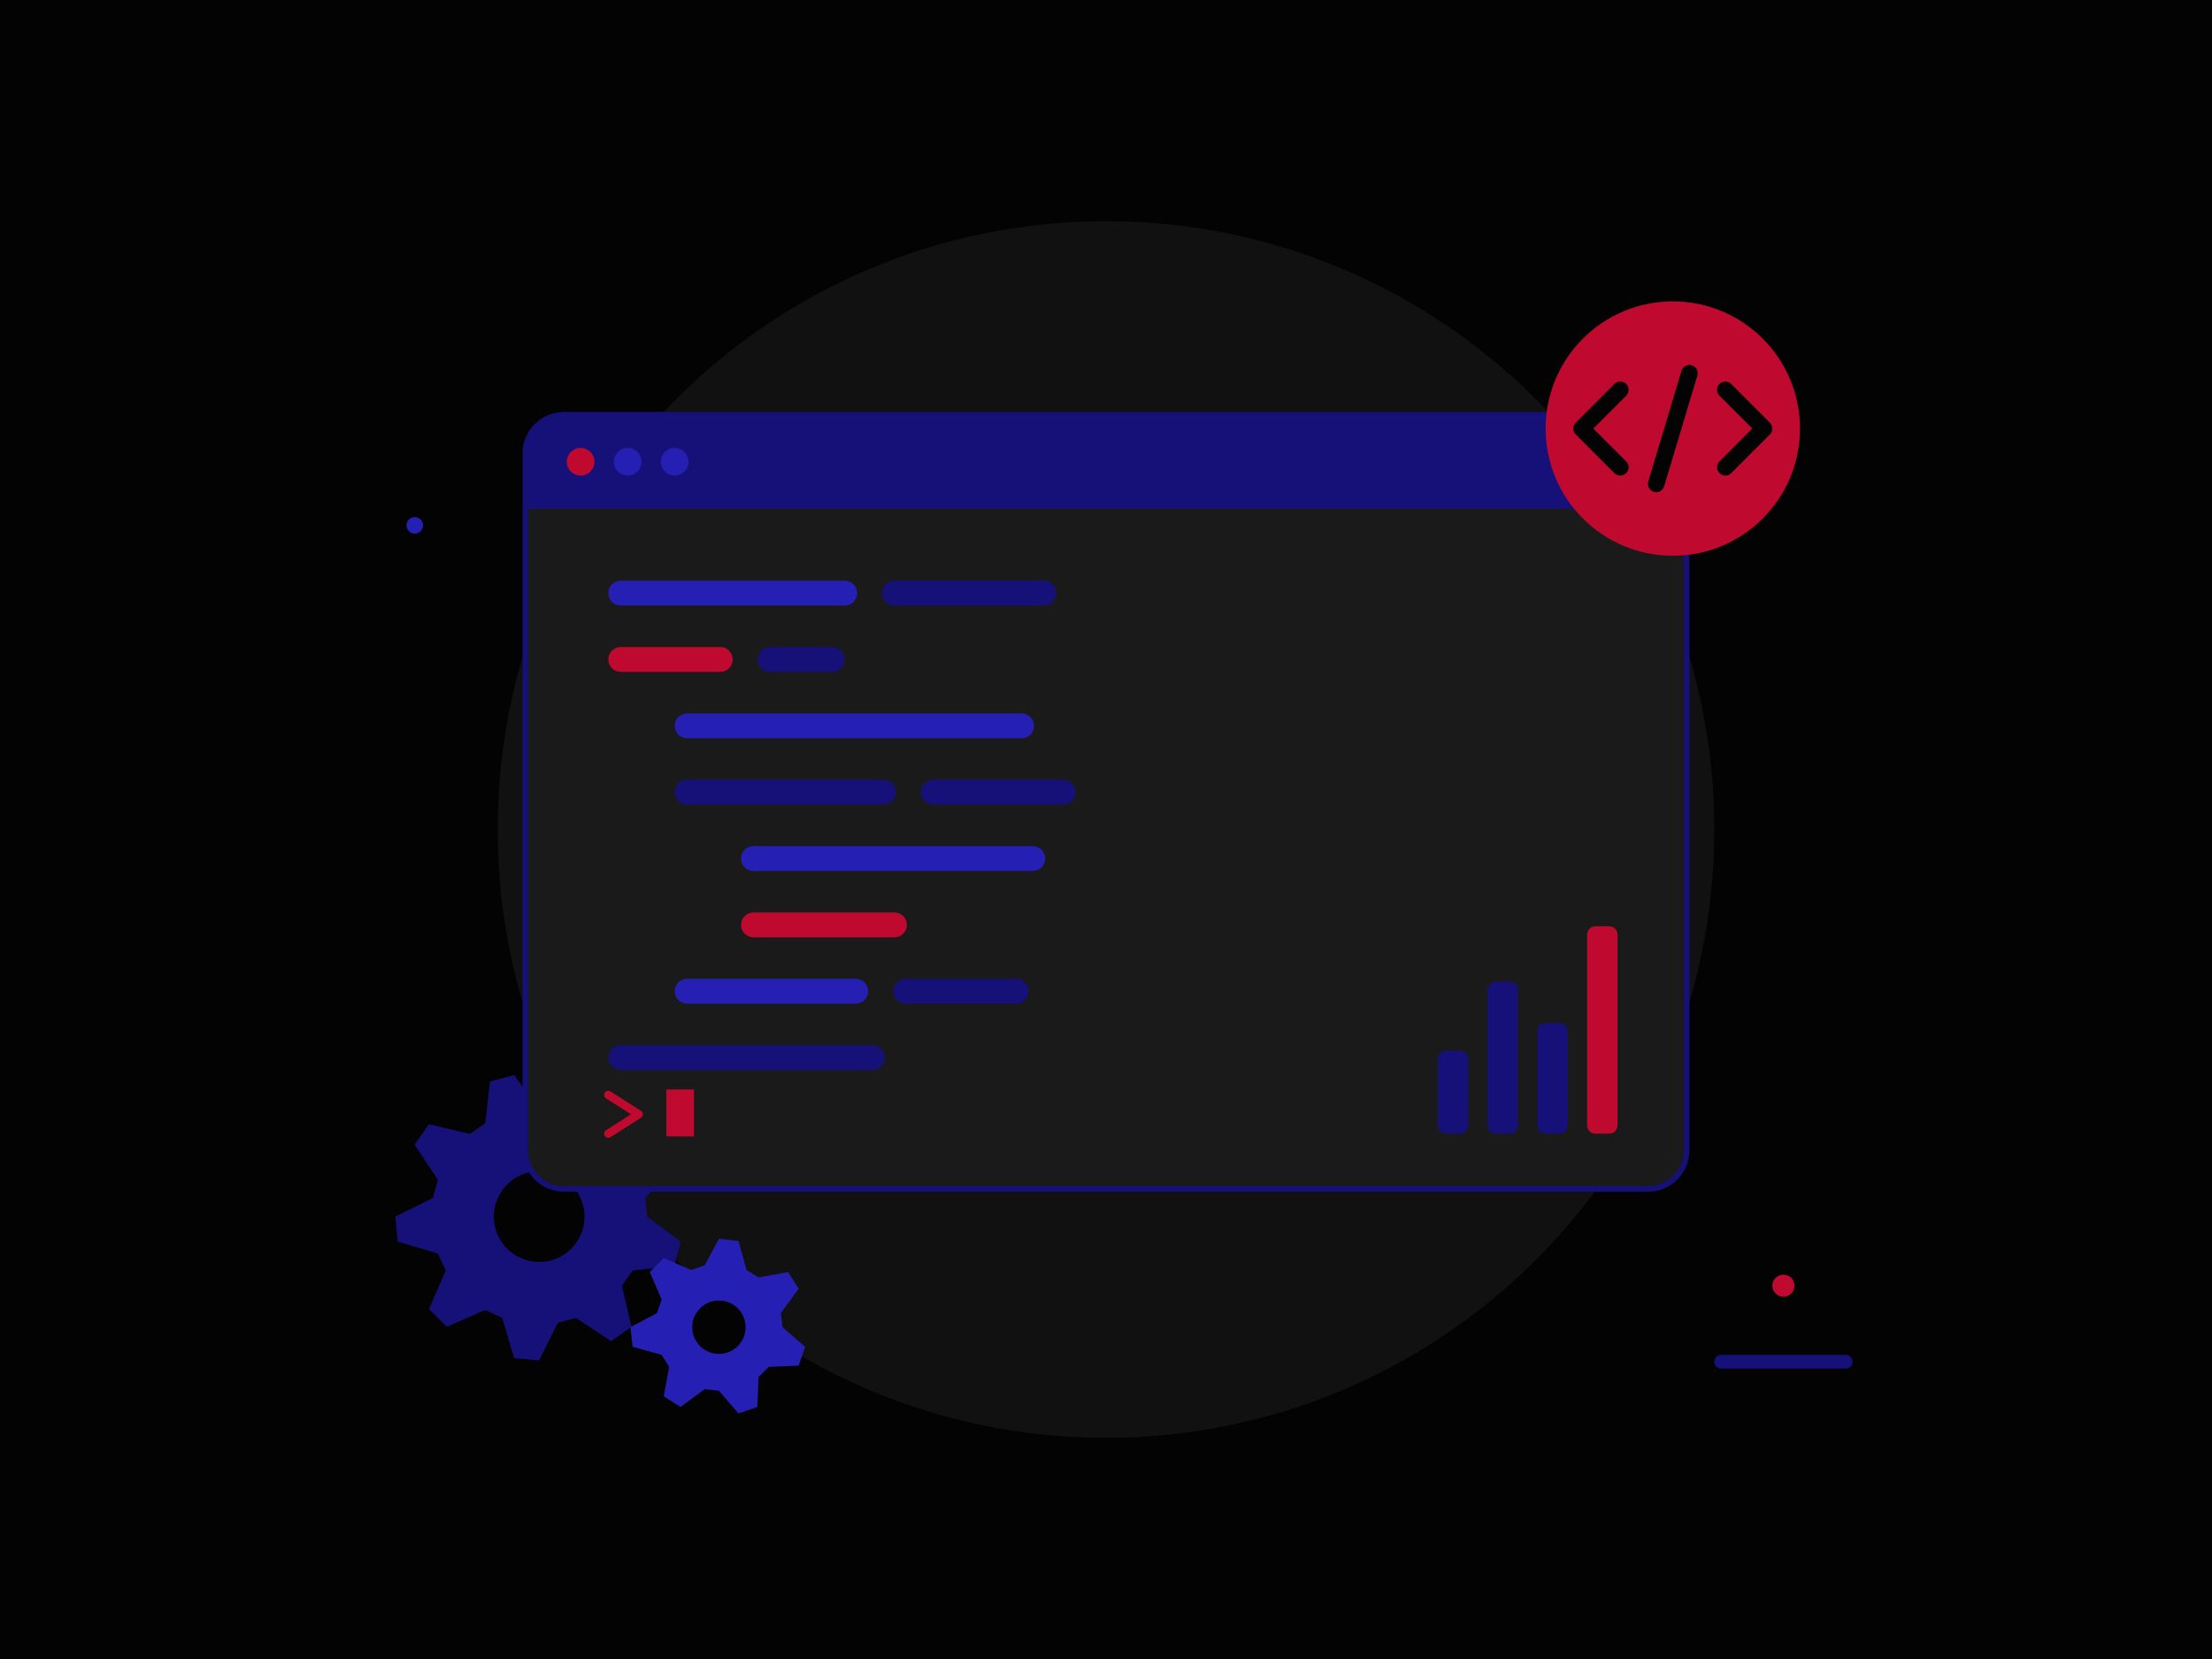
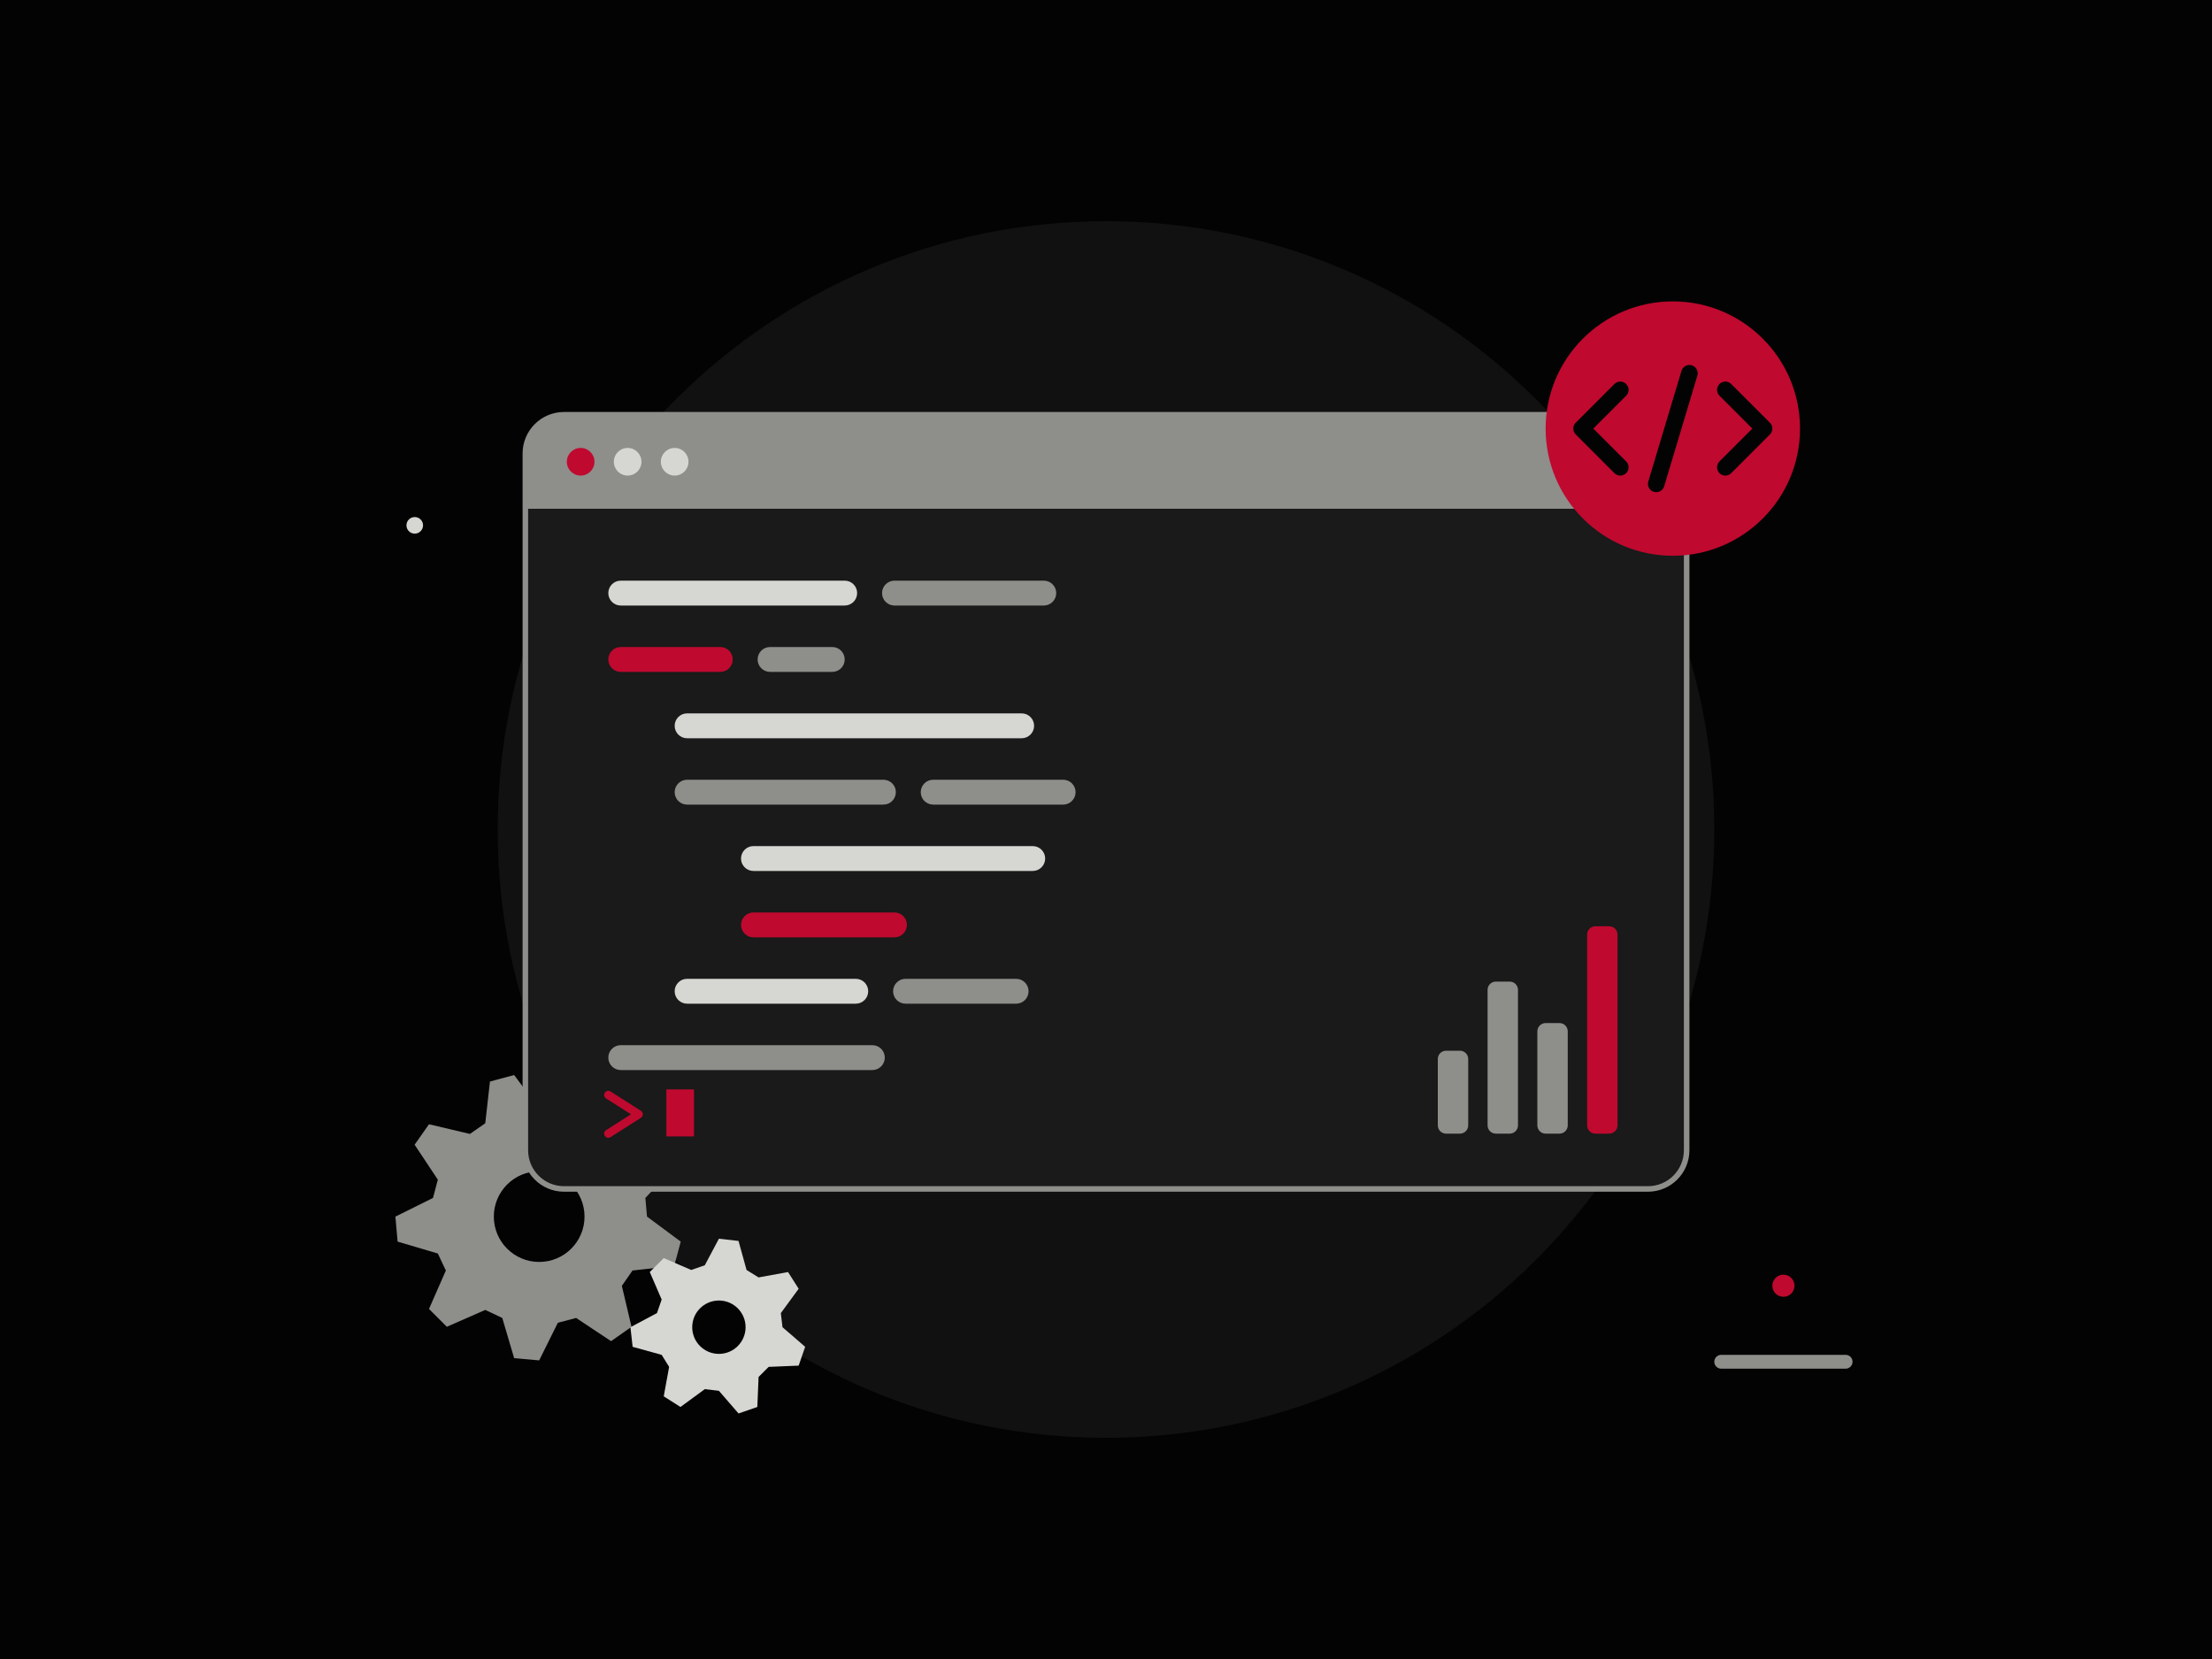
<svg xmlns="http://www.w3.org/2000/svg" viewBox="0 0 1600 1200" width="1600" height="1200">
  <rect width="1600" height="1200" fill="#030303" />
  <circle cx="800" cy="600" r="440" fill="#191A19" opacity="0.6" />
-   <polygon points="468.0,880.0 492.4,898.1 487.7,915.6 457.5,919.0 449.8,930.1 456.8,959.7 442.0,970.1 416.7,953.3 403.5,956.8 390.0,984.0 371.9,982.4 363.3,953.3 351.0,947.5 323.2,959.7 310.3,946.8 322.5,919.0 316.7,906.7 287.6,898.1 286.0,880.0 313.2,866.5 316.7,853.3 299.9,828.0 310.3,813.2 339.9,820.2 351.0,812.5 354.4,782.3 371.9,777.6 390.0,802.0 403.5,803.2 425.6,782.3 442.0,789.9 440.1,820.2 449.8,829.9 480.1,828.0 487.7,844.4 466.8,866.5" fill="#161179" />
+   <polygon points="468.0,880.0 492.4,898.1 487.7,915.6 457.5,919.0 449.8,930.1 456.8,959.7 442.0,970.1 416.7,953.3 403.5,956.8 390.0,984.0 371.9,982.4 363.3,953.3 351.0,947.5 323.2,959.7 310.3,946.8 322.5,919.0 316.7,906.7 287.6,898.1 286.0,880.0 313.2,866.5 316.7,853.3 299.9,828.0 310.3,813.2 339.9,820.2 351.0,812.5 354.4,782.3 371.9,777.6 390.0,802.0 403.5,803.2 425.6,782.3 442.0,789.9 440.1,820.2 449.8,829.9 480.1,828.0 487.7,844.4 466.8,866.5" fill="#8E8E8B" />
  <circle cx="390" cy="880" r="32.8" fill="#030303" />
-   <polygon points="566.0,960.0 582.4,974.2 577.7,987.8 556.0,988.7 548.7,996.0 547.8,1017.7 534.2,1022.4 520.0,1006.0 509.8,1004.8 492.2,1017.7 480.1,1010.0 484.0,988.7 478.6,980.0 457.6,974.2 456.0,960.0 475.2,949.8 478.6,940.0 470.0,920.1 480.1,910.0 500.0,918.6 509.8,915.2 520.0,896.0 534.2,897.6 540.0,918.6 548.7,924.0 570.0,920.1 577.7,932.2 564.8,949.8" fill="#261FB3" />
+   <polygon points="566.0,960.0 582.4,974.2 577.7,987.8 556.0,988.7 548.7,996.0 547.8,1017.7 534.2,1022.4 520.0,1006.0 509.8,1004.8 492.2,1017.7 480.1,1010.0 484.0,988.7 478.6,980.0 457.6,974.2 456.0,960.0 475.2,949.8 478.6,940.0 470.0,920.1 480.1,910.0 500.0,918.6 509.8,915.2 520.0,896.0 534.2,897.6 540.0,918.6 548.7,924.0 570.0,920.1 577.7,932.2 564.8,949.8" fill="#D6D6D3" />
  <circle cx="520" cy="960" r="19.3" fill="#030303" />
-   <rect x="380" y="300" width="840" height="560" rx="28" fill="#191A19" stroke="#161179" stroke-width="4" />
-   <path d="M 380 328 a 28 28 0 0 1 28 -28 h 784 a 28 28 0 0 1 28 28 v 40 h -840 z" fill="#161179" />
+   <rect x="380" y="300" width="840" height="560" rx="28" fill="#191A19" stroke="#8E8E8B" stroke-width="4" />
+   <path d="M 380 328 a 28 28 0 0 1 28 -28 h 784 a 28 28 0 0 1 28 28 v 40 h -840 z" fill="#8E8E8B" />
  <circle cx="420" cy="334" r="10" fill="#BF092F" />
-   <circle cx="454" cy="334" r="10" fill="#261FB3" />
-   <circle cx="488" cy="334" r="10" fill="#261FB3" />
-   <rect x="440" y="420" width="180" height="18" rx="9" fill="#261FB3" />
-   <rect x="638" y="420" width="126" height="18" rx="9" fill="#161179" />
+   <circle cx="454" cy="334" r="10" fill="#D6D6D3" />
+   <circle cx="488" cy="334" r="10" fill="#D6D6D3" />
+   <rect x="440" y="420" width="180" height="18" rx="9" fill="#D6D6D3" />
+   <rect x="638" y="420" width="126" height="18" rx="9" fill="#8E8E8B" />
  <rect x="440" y="468" width="90" height="18" rx="9" fill="#BF092F" />
-   <rect x="548" y="468" width="63" height="18" rx="9" fill="#161179" />
-   <rect x="488" y="516" width="260" height="18" rx="9" fill="#261FB3" />
-   <rect x="488" y="564" width="160" height="18" rx="9" fill="#161179" />
-   <rect x="666" y="564" width="112" height="18" rx="9" fill="#161179" />
-   <rect x="536" y="612" width="220" height="18" rx="9" fill="#261FB3" />
+   <rect x="548" y="468" width="63" height="18" rx="9" fill="#8E8E8B" />
+   <rect x="488" y="516" width="260" height="18" rx="9" fill="#D6D6D3" />
+   <rect x="488" y="564" width="160" height="18" rx="9" fill="#8E8E8B" />
+   <rect x="666" y="564" width="112" height="18" rx="9" fill="#8E8E8B" />
+   <rect x="536" y="612" width="220" height="18" rx="9" fill="#D6D6D3" />
  <rect x="536" y="660" width="120" height="18" rx="9" fill="#BF092F" />
-   <rect x="488" y="708" width="140" height="18" rx="9" fill="#261FB3" />
-   <rect x="646" y="708" width="98" height="18" rx="9" fill="#161179" />
-   <rect x="440" y="756" width="200" height="18" rx="9" fill="#161179" />
+   <rect x="488" y="708" width="140" height="18" rx="9" fill="#D6D6D3" />
+   <rect x="646" y="708" width="98" height="18" rx="9" fill="#8E8E8B" />
+   <rect x="440" y="756" width="200" height="18" rx="9" fill="#8E8E8B" />
  <polyline points="440,792 462,806 440,820" fill="none" stroke="#BF092F" stroke-width="6" stroke-linecap="round" stroke-linejoin="round" />
  <rect x="482" y="788" width="20" height="34" fill="#BF092F" />
  <circle cx="1210" cy="310" r="92" fill="#BF092F" />
  <g fill="none" stroke="#030303" stroke-width="12" stroke-linecap="round" stroke-linejoin="round">
    <polyline points="1172,282 1144,310 1172,338" />
    <polyline points="1248,282 1276,310 1248,338" />
    <line x1="1222" y1="270" x2="1198" y2="350" />
  </g>
-   <rect x="1040" y="760" width="22" height="60" rx="6" fill="#161179" />
-   <rect x="1076" y="710" width="22" height="110" rx="6" fill="#161179" />
-   <rect x="1112" y="740" width="22" height="80" rx="6" fill="#161179" />
+   <rect x="1040" y="760" width="22" height="60" rx="6" fill="#8E8E8B" />
+   <rect x="1076" y="710" width="22" height="110" rx="6" fill="#8E8E8B" />
+   <rect x="1112" y="740" width="22" height="80" rx="6" fill="#8E8E8B" />
  <rect x="1148" y="670" width="22" height="150" rx="6" fill="#BF092F" />
  <circle cx="1290" cy="930" r="8" fill="#BF092F" />
-   <circle cx="300" cy="380" r="6" fill="#261FB3" />
-   <rect x="1240" y="980" width="100" height="10" rx="5" fill="#161179" />
+   <circle cx="300" cy="380" r="6" fill="#D6D6D3" />
+   <rect x="1240" y="980" width="100" height="10" rx="5" fill="#8E8E8B" />
</svg>
